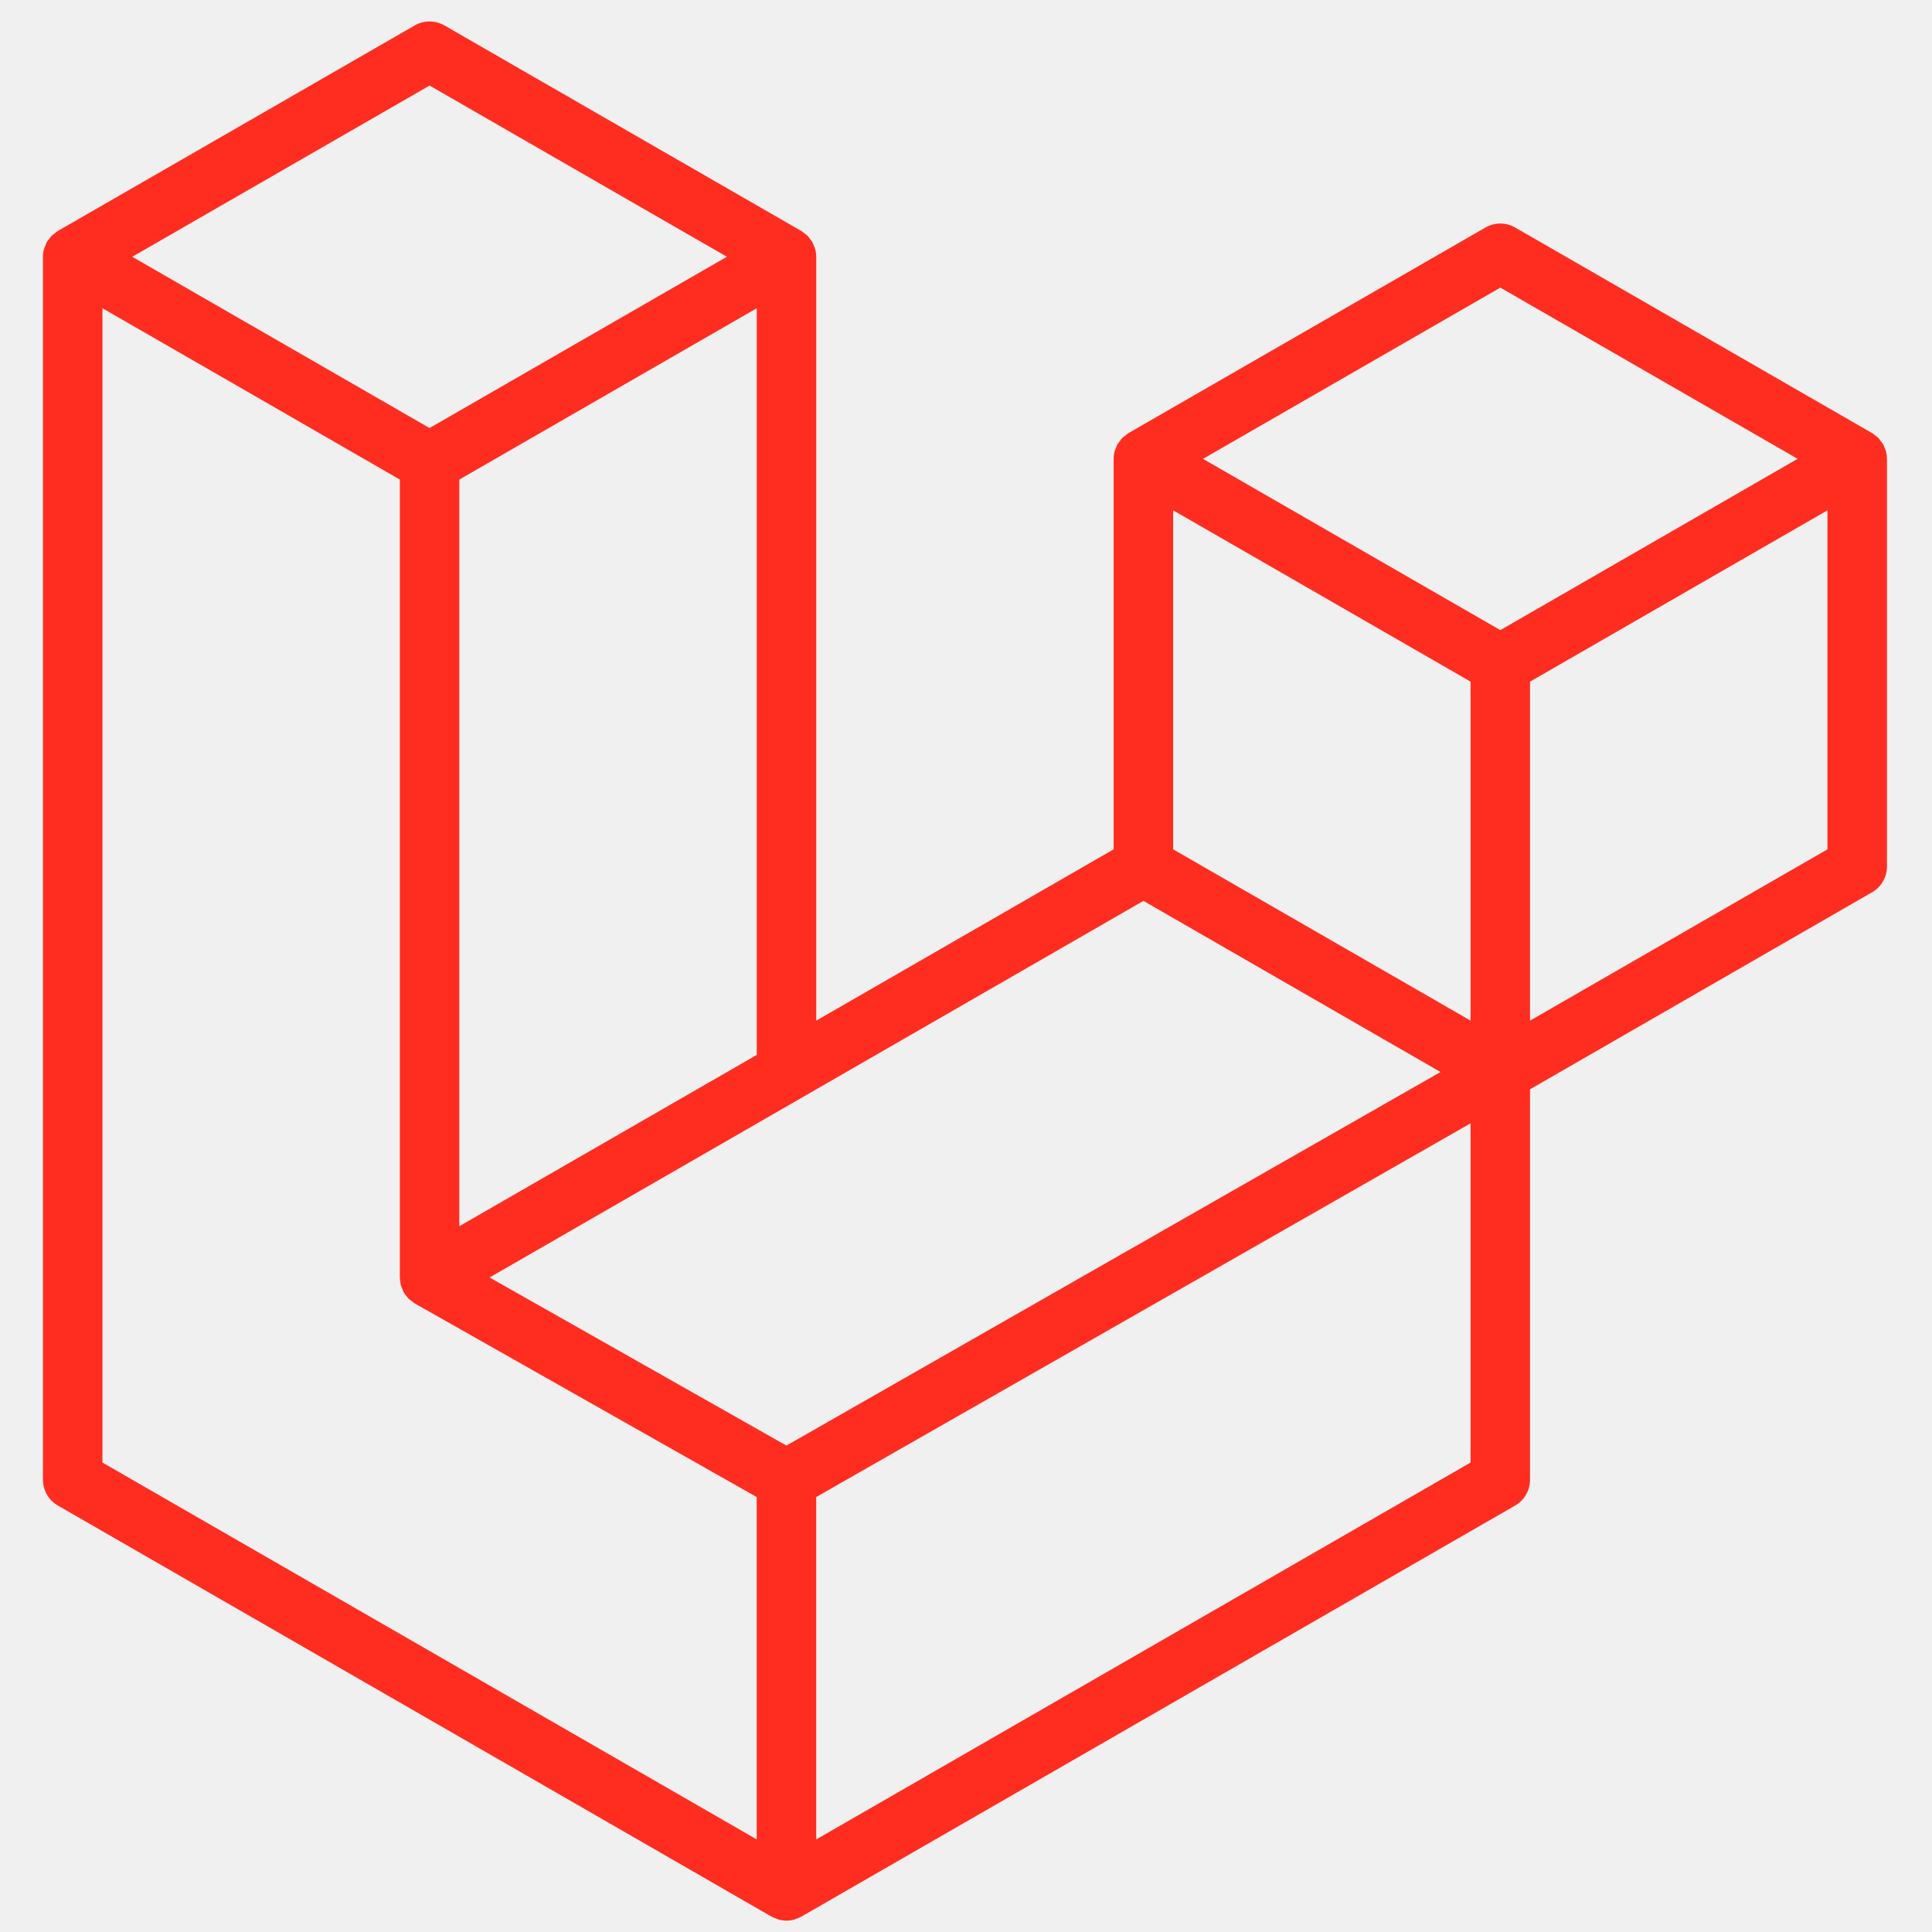
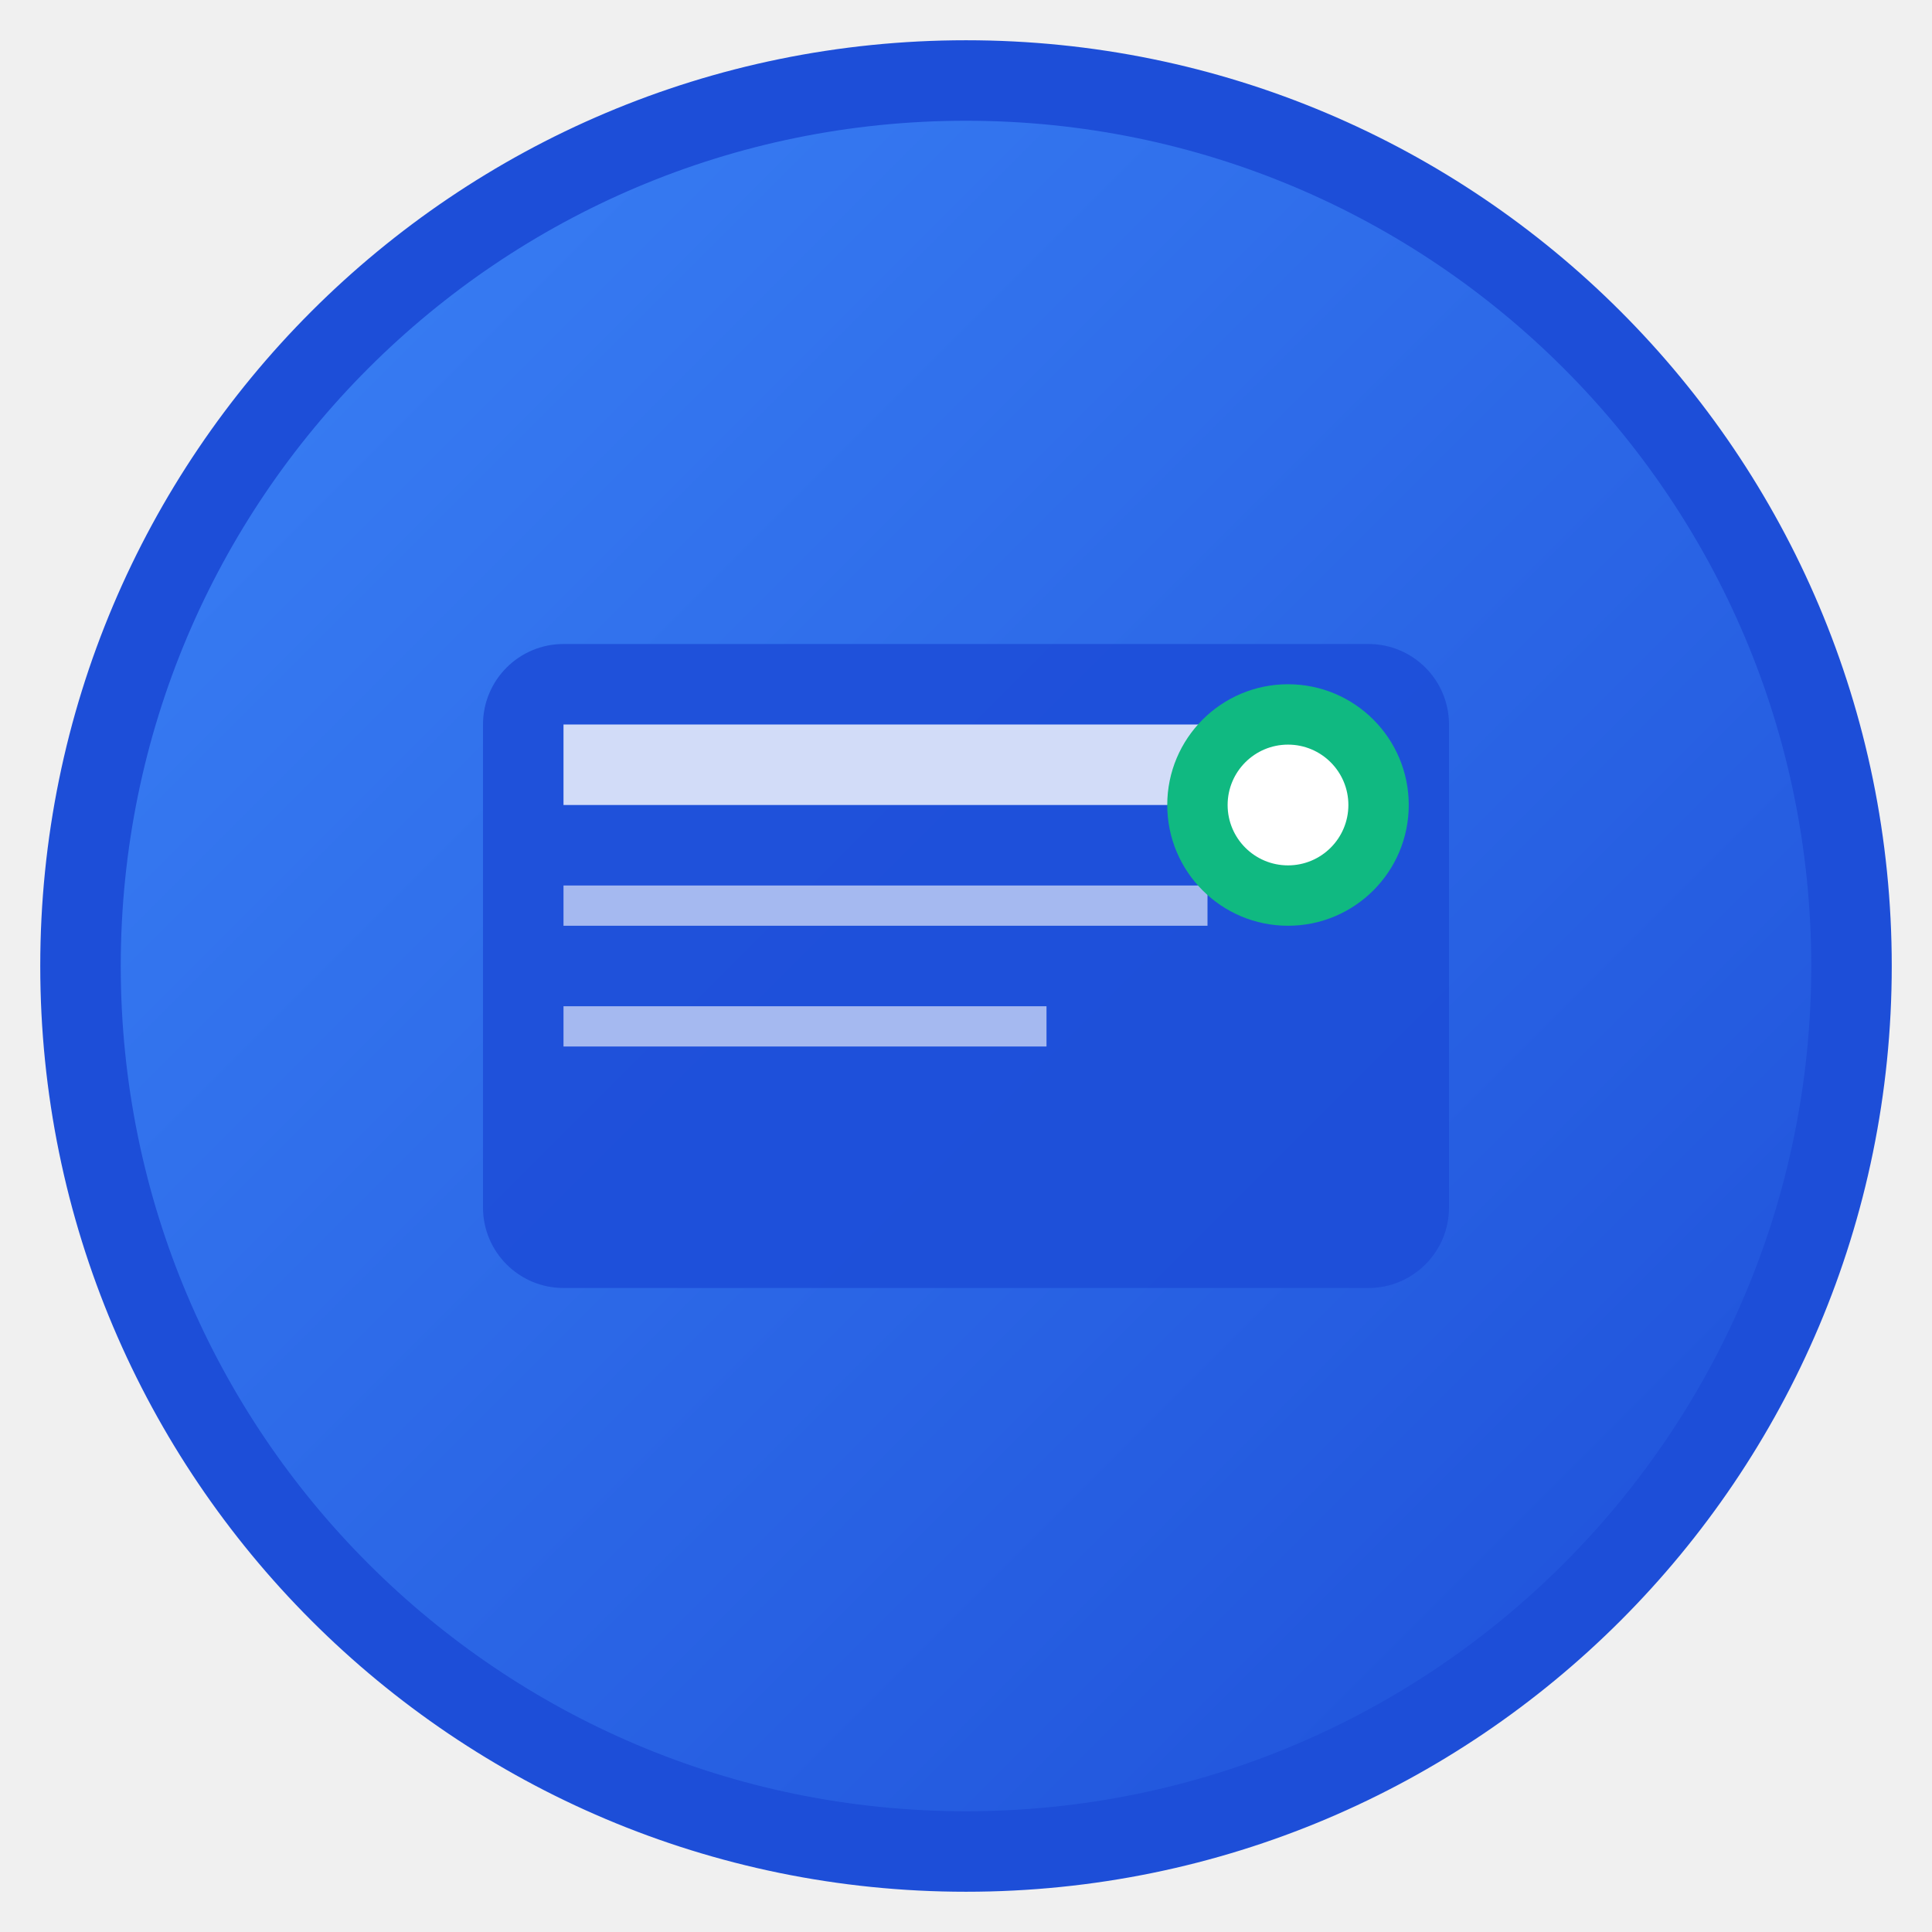
- <svg xmlns="http://www.w3.org/2000/svg" width="166" height="166" viewBox="0 0 166 166" fill="none">
-   <path fill-rule="evenodd" clip-rule="evenodd" d="M162.041 38.759C162.099 38.977 162.129 39.201 162.13 39.426V74.452C162.13 74.902 162.011 75.344 161.786 75.733C161.561 76.122 161.237 76.444 160.847 76.668L131.462 93.594V127.141C131.462 128.054 130.977 128.897 130.186 129.357L68.847 164.683C68.707 164.763 68.554 164.814 68.401 164.868C68.343 164.887 68.289 164.922 68.228 164.938C67.8 165.051 67.349 165.051 66.92 164.938C66.85 164.919 66.786 164.881 66.719 164.855C66.579 164.804 66.432 164.76 66.298 164.683L4.972 129.357C4.583 129.133 4.259 128.81 4.034 128.421C3.808 128.032 3.69 127.591 3.689 127.141L3.689 22.063C3.689 21.834 3.721 21.61 3.779 21.393C3.798 21.32 3.843 21.253 3.868 21.179C3.916 21.045 3.961 20.908 4.031 20.783C4.079 20.7 4.149 20.633 4.206 20.557C4.28 20.454 4.347 20.349 4.433 20.26C4.506 20.186 4.602 20.132 4.685 20.068C4.778 19.992 4.861 19.909 4.966 19.848L35.633 2.185C36.022 1.961 36.462 1.844 36.91 1.844C37.358 1.844 37.798 1.961 38.186 2.185L68.851 19.848H68.857C68.959 19.912 69.045 19.992 69.138 20.065C69.221 20.129 69.313 20.186 69.387 20.257C69.476 20.349 69.54 20.454 69.616 20.557C69.671 20.633 69.744 20.7 69.789 20.783C69.862 20.911 69.904 21.045 69.955 21.179C69.98 21.253 70.025 21.32 70.044 21.396C70.103 21.614 70.133 21.838 70.133 22.063V87.694L95.686 72.974V39.423C95.686 39.2 95.718 38.973 95.775 38.759C95.798 38.683 95.839 38.615 95.865 38.542C95.916 38.408 95.96 38.271 96.031 38.146C96.079 38.063 96.149 37.996 96.203 37.92C96.279 37.818 96.343 37.712 96.433 37.623C96.506 37.549 96.599 37.495 96.681 37.431C96.777 37.355 96.86 37.272 96.962 37.211L127.633 19.548C128.021 19.324 128.461 19.206 128.91 19.206C129.358 19.206 129.798 19.324 130.186 19.548L160.85 37.211C160.959 37.275 161.042 37.355 161.137 37.428C161.217 37.492 161.31 37.549 161.383 37.62C161.473 37.712 161.536 37.818 161.613 37.92C161.67 37.996 161.741 38.063 161.785 38.146C161.859 38.271 161.9 38.408 161.951 38.542C161.98 38.615 162.021 38.683 162.041 38.759ZM157.018 72.974V43.848L146.287 50.028L131.462 58.568V87.694L157.021 72.974H157.018ZM126.354 125.663V96.518L111.771 104.85L70.13 128.626V158.046L126.354 125.663ZM8.801 26.485V125.663L65.018 158.043V128.629L35.649 112L35.64 111.994L35.627 111.988C35.528 111.93 35.445 111.847 35.353 111.777C35.273 111.713 35.18 111.662 35.11 111.592L35.104 111.582C35.021 111.502 34.963 111.403 34.893 111.314C34.829 111.228 34.753 111.154 34.702 111.065L34.699 111.055C34.641 110.96 34.606 110.845 34.565 110.736C34.523 110.64 34.469 110.551 34.443 110.449C34.411 110.328 34.405 110.197 34.392 110.072C34.379 109.976 34.354 109.881 34.354 109.785V109.778V41.205L19.532 32.662L8.801 26.485ZM36.913 7.35L11.364 22.063L36.907 36.777L62.453 22.06L36.907 7.35H36.913ZM50.2 99.174L65.022 90.637V26.485L54.291 32.665L39.466 41.205V105.357L50.2 99.174ZM128.91 24.713L103.363 39.426L128.91 54.14L154.453 39.423L128.91 24.713ZM126.354 58.568L111.529 50.028L100.798 43.848V72.974L115.619 81.511L126.354 87.694V58.568ZM67.571 124.205L105.042 102.803L123.772 92.109L98.245 77.405L68.854 94.334L42.066 109.762L67.571 124.205Z" fill="#FF2D20" />
+ <svg xmlns="http://www.w3.org/2000/svg" viewBox="0 0 48 48" width="48" height="48">
+   <circle cx="24" cy="24" r="22" fill="url(#gradient)" stroke="#1d4ed8" stroke-width="2" />
+   <rect x="12" y="16" width="24" height="16" rx="2" fill="#1d4ed8" opacity="0.9" />
+   <rect x="14" y="18" width="20" height="2" fill="white" opacity="0.8" />
+   <rect x="14" y="22" width="16" height="1" fill="white" opacity="0.6" />
+   <rect x="14" y="25" width="12" height="1" fill="white" opacity="0.6" />
+   <circle cx="32" cy="20" r="3" fill="#10b981" />
+   <circle cx="32" cy="20" r="1.5" fill="white" />
+   <defs>
+     <linearGradient id="gradient" x1="0%" y1="0%" x2="100%" y2="100%">
+       <stop offset="0%" style="stop-color:#3b82f6;stop-opacity:1" />
+       <stop offset="100%" style="stop-color:#1d4ed8;stop-opacity:1" />
+     </linearGradient>
+   </defs>
</svg>
